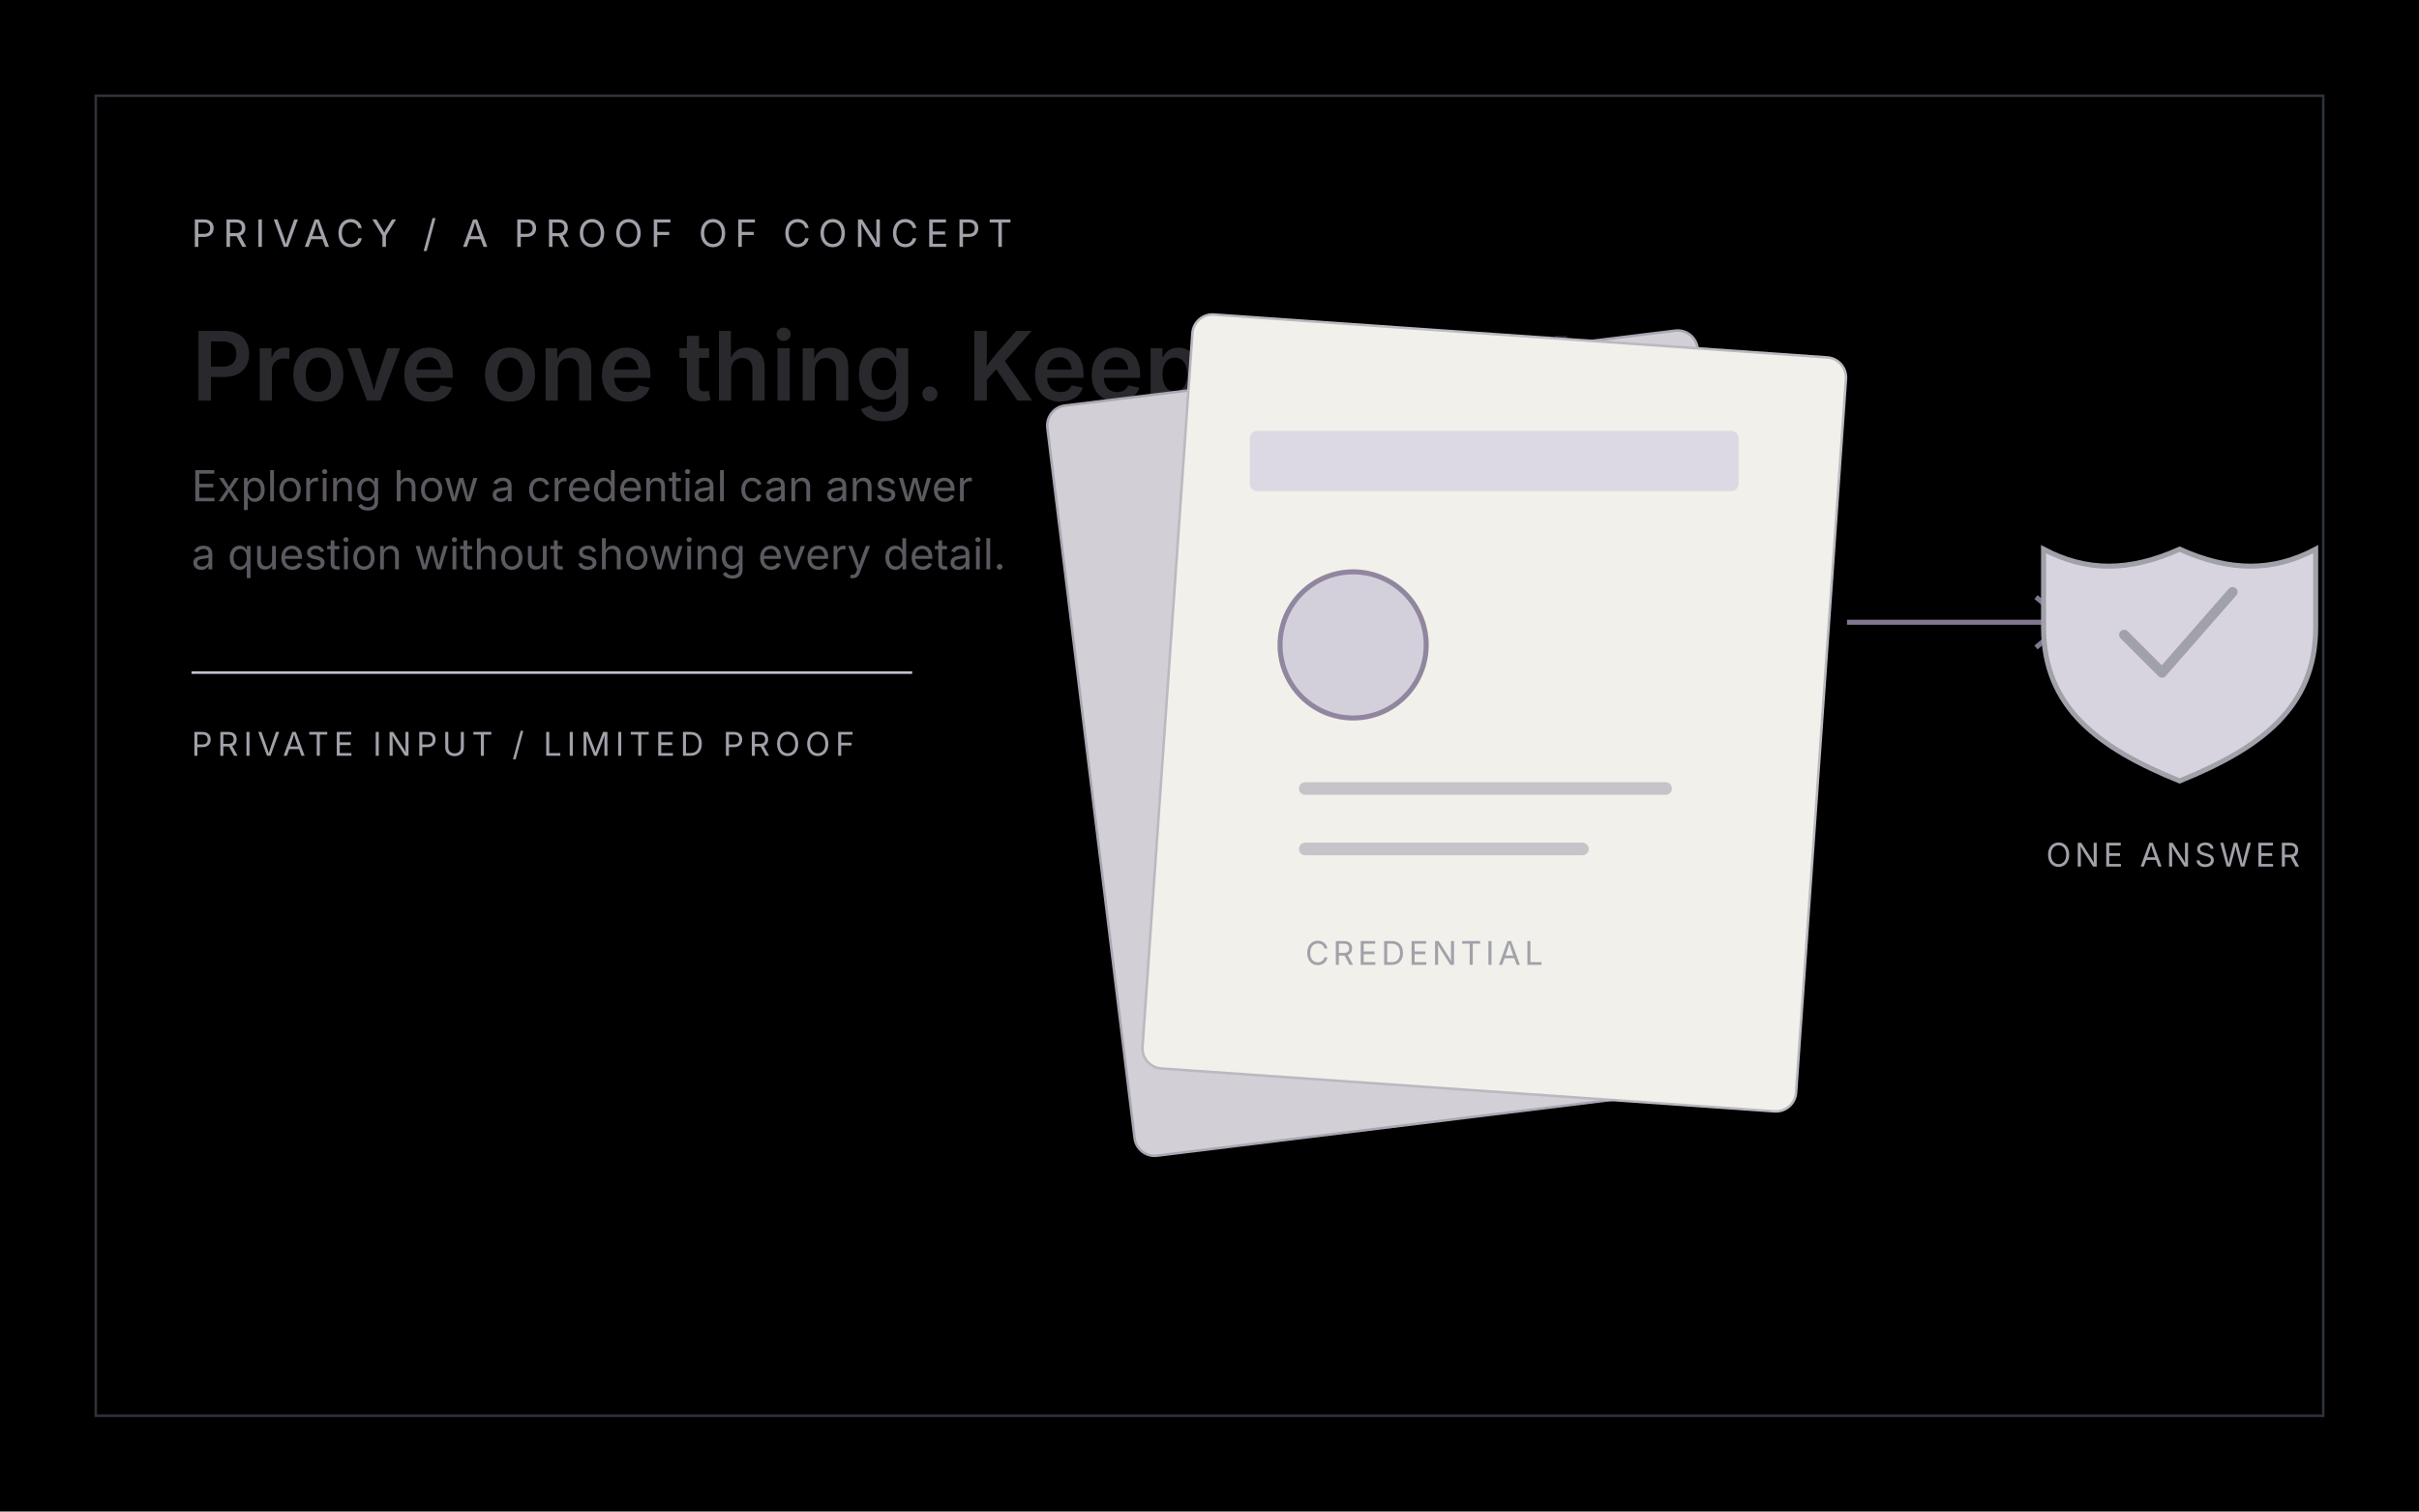
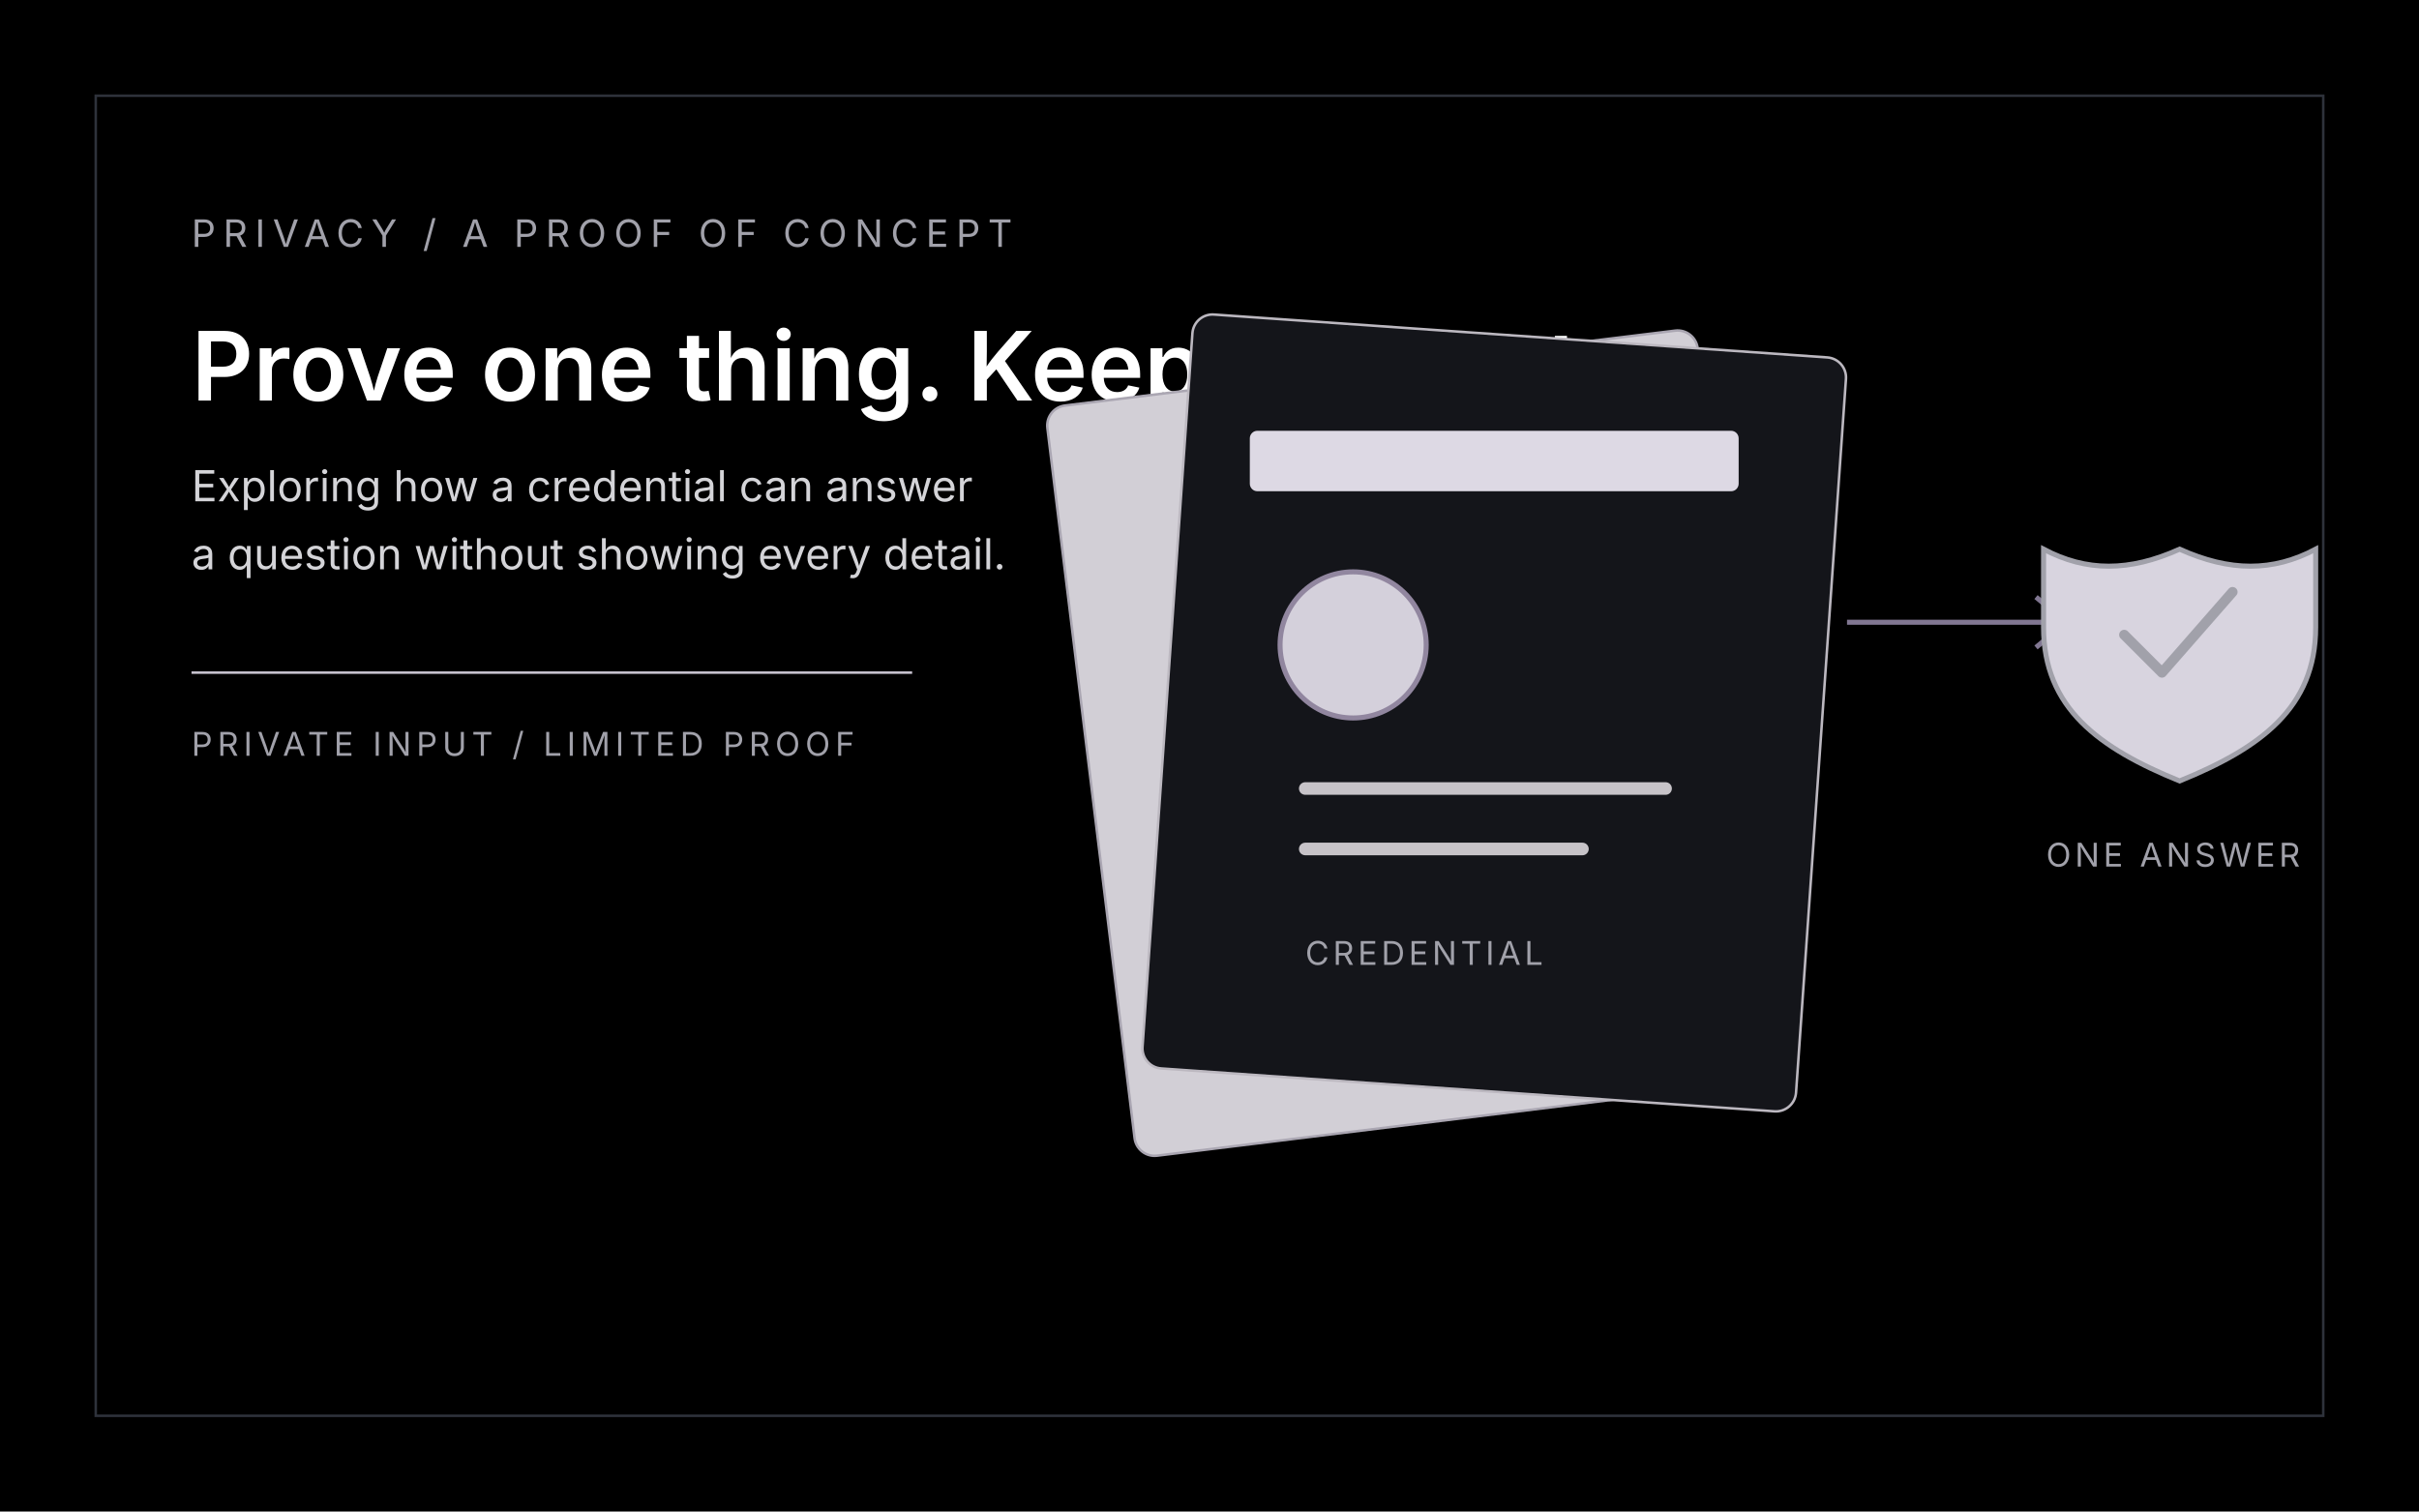
<svg xmlns="http://www.w3.org/2000/svg" viewBox="0 0 960 600" role="img">
  <defs>
    <style>
      text {
        font-family: 'Archivo', 'Inter', -apple-system, sans-serif;
      }
      .telemetry {
        font-family: 'IBM Plex Mono', ui-monospace, monospace !important;
      }
      .serif-accent {
        font-family: 'Instrument Serif', Georgia, serif !important;
        font-style: italic;
      }
    </style>
  </defs>
  <rect width="960" height="600" fill="#000000" />
  <path d="M38 38h884v524H38z" fill="none" stroke="#2e323b" />
  <text x="76" y="98" fill="#a1a1aa" font-family="'IBM Plex Mono', ui-monospace, monospace" font-size="15" letter-spacing="3">PRIVACY / A PROOF OF CONCEPT</text>
-   <text x="76" y="159" fill="#29282d" font-family="'Inter', -apple-system, sans-serif" font-size="38" font-weight="600">Prove one thing. Keep the rest.</text>
-   <text x="76" y="199" fill="#5d5961" font-family="'Inter', -apple-system, sans-serif" font-size="17">Exploring how a credential can answer</text>
-   <text x="76" y="226" fill="#5d5961" font-family="'Inter', -apple-system, sans-serif" font-size="17">a question without showing every detail.</text>
+   <text x="76" y="159" fill="#ffffff" font-family="'Inter', -apple-system, sans-serif" font-size="38" font-weight="600">Prove one thing. Keep the rest.</text>
+   <text x="76" y="199" fill="#d4d4d8" font-family="'Inter', -apple-system, sans-serif" font-size="17">Exploring how a credential can answer</text>
+   <text x="76" y="226" fill="#d4d4d8" font-family="'Inter', -apple-system, sans-serif" font-size="17">a question without showing every detail.</text>
  <path d="M76 267h286" stroke="#c6c1ce" />
  <text x="76" y="300" fill="#a1a1aa" font-family="'IBM Plex Mono', ui-monospace, monospace" font-size="13" letter-spacing="2">PRIVATE INPUT / LIMITED PROOF</text>
  <g transform="translate(432 123)">
    <rect x="0" y="22" width="260" height="300" rx="8" fill="#d2cfd6" stroke="#aaa6b2" transform="rotate(-7 130 172)" />
-     <rect x="31" y="10" width="260" height="300" rx="8" fill="#f2f0ea" stroke="#bcb8c0" transform="rotate(4 161 160)" />
+     <rect x="31" y="10" width="260" height="300" rx="8" fill="#14151a" stroke="#bcb8c0" transform="rotate(4 161 160)" />
    <rect x="64" y="48" width="194" height="24" rx="3" fill="#ddd9e4" />
    <circle cx="105" cy="133" r="29" fill="#d4d0db" stroke="#91869f" stroke-width="2" />
    <path d="M86 190h143M86 214h110" stroke="#c7c3c8" stroke-width="5" stroke-linecap="round" />
    <text x="86" y="260" fill="#a1a1aa" font-family="'IBM Plex Mono', ui-monospace, monospace" font-size="13" letter-spacing="1.5">CREDENTIAL</text>
  </g>
  <path d="M733 247h86" stroke="#817792" stroke-width="2" />
  <path d="m808 237 12 10-12 10" fill="none" stroke="#817792" stroke-width="2" />
  <path d="M865 218c-20 9-37 9-54 0v31c0 32 22 48 54 61 32-13 54-29 54-61v-31c-17 9-34 9-54 0Z" fill="#d8d4df" stroke="#a1a1aa" stroke-width="2" />
  <path d="m843 252 15 15 28-32" fill="none" stroke="#a1a1aa" stroke-width="4" stroke-linecap="round" stroke-linejoin="round" />
  <text x="812" y="344" fill="#a1a1aa" font-family="'IBM Plex Mono', ui-monospace, monospace" font-size="13" letter-spacing="1.5">ONE ANSWER</text>
</svg>
